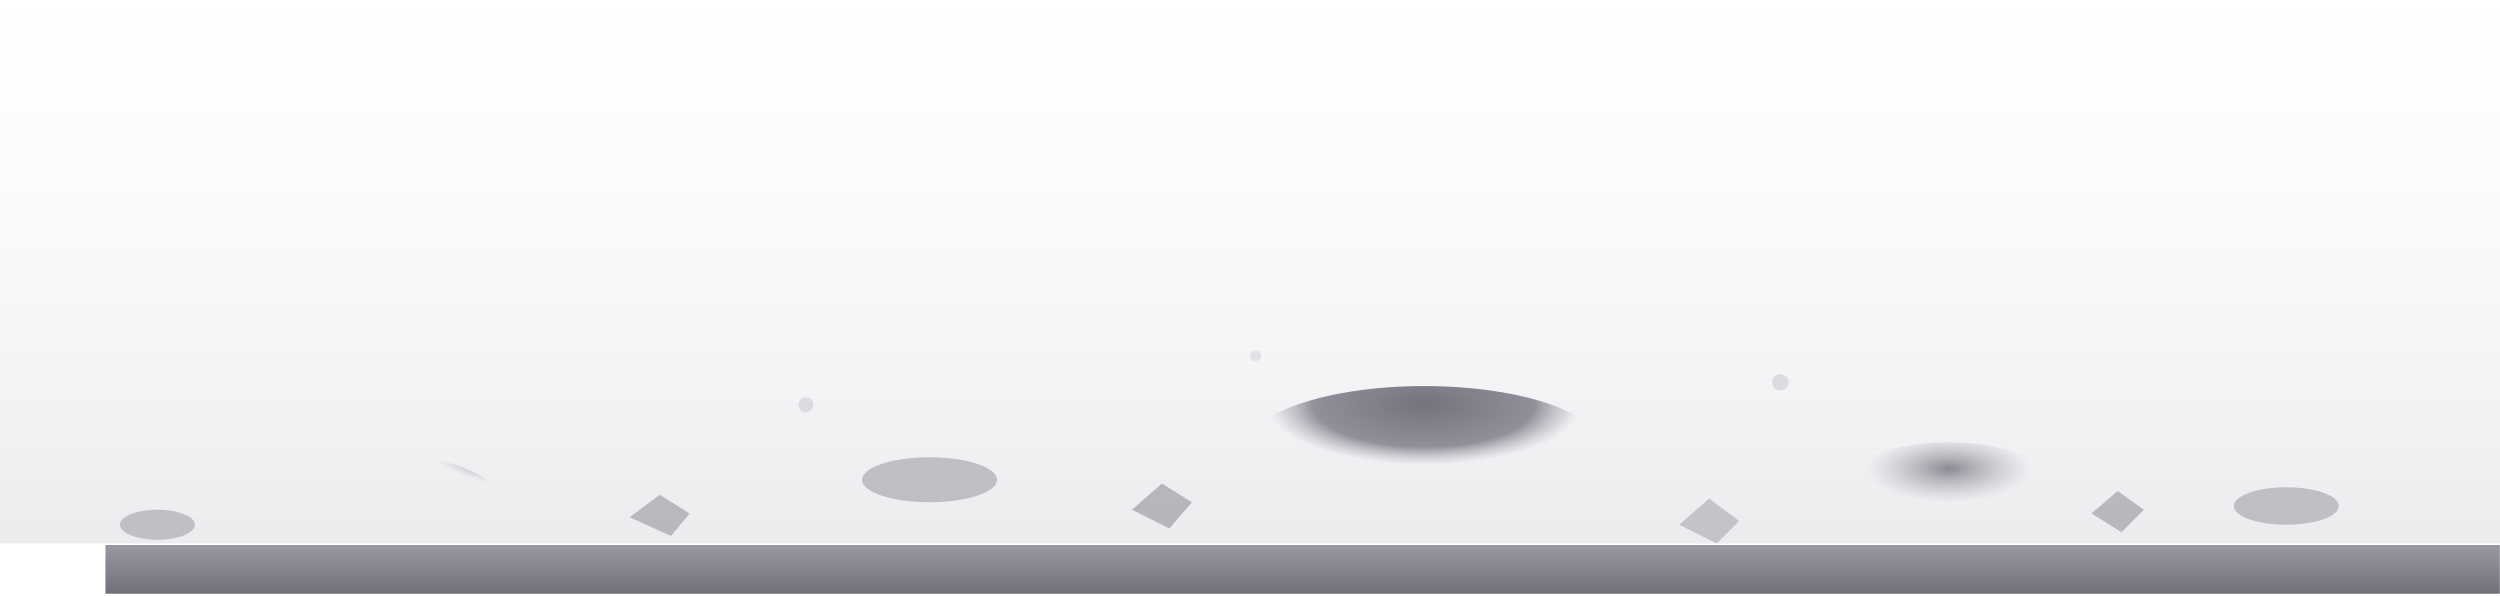
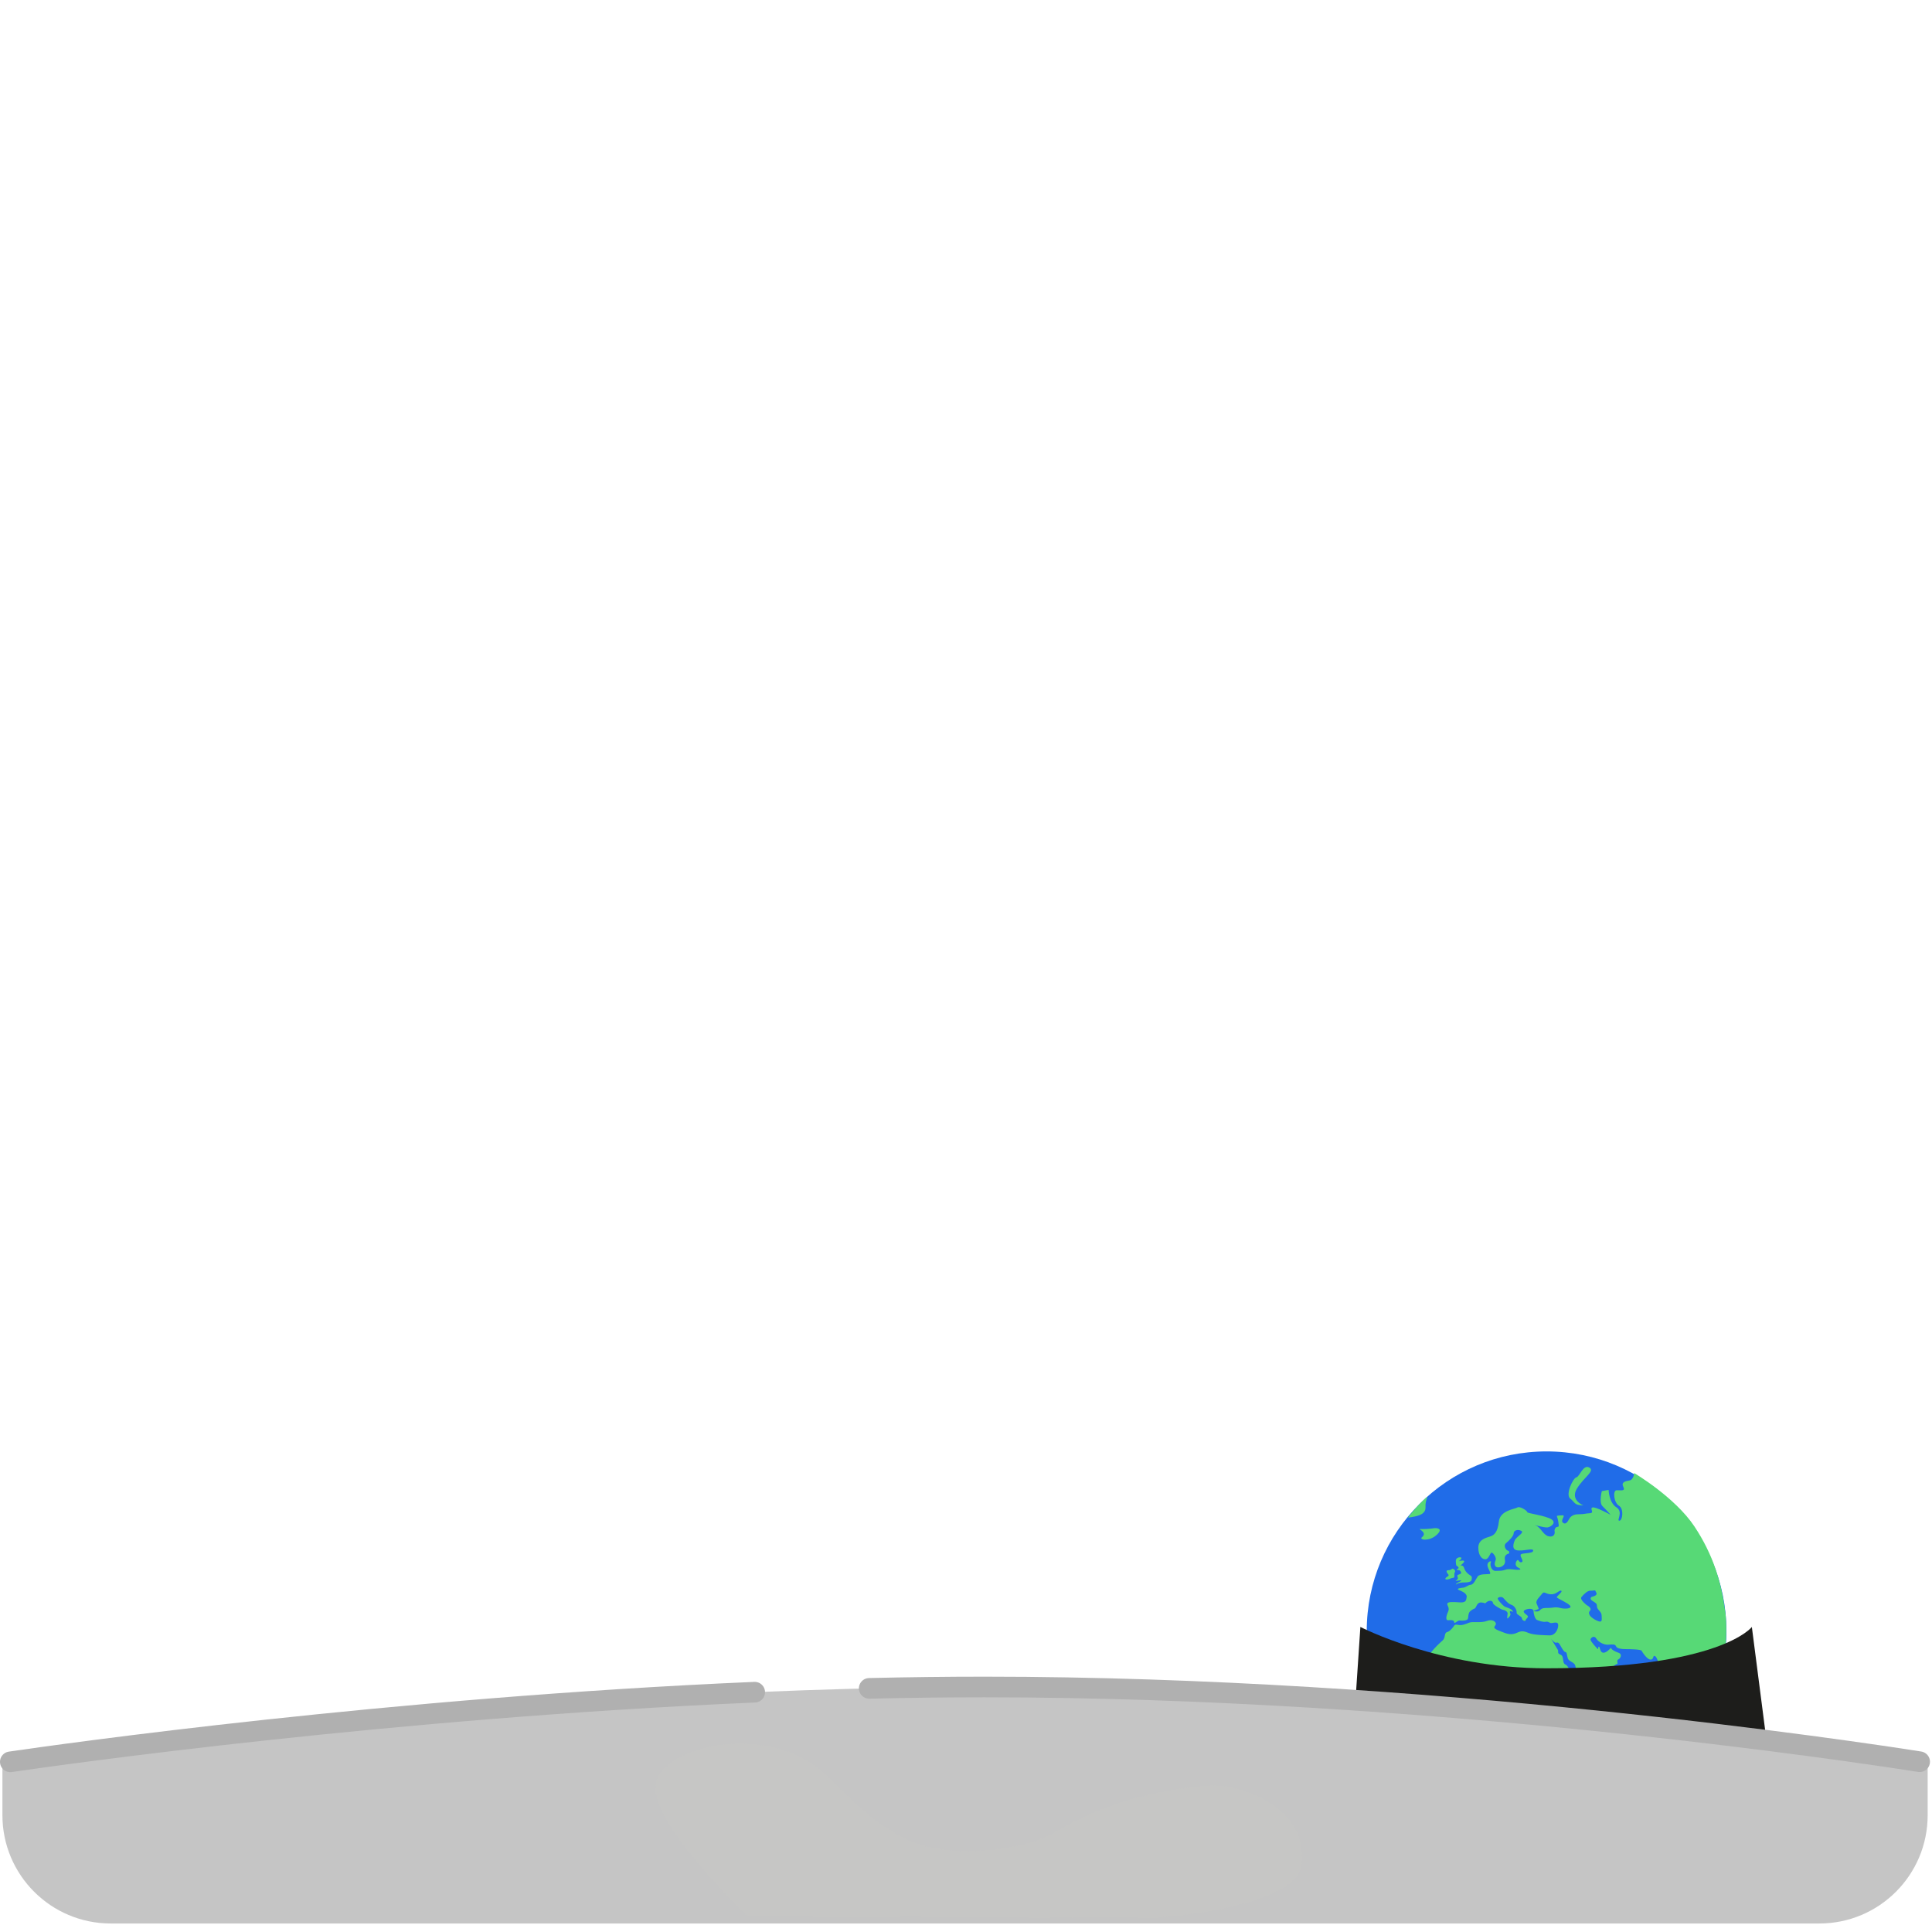
- <svg xmlns="http://www.w3.org/2000/svg" width="667" height="159" viewBox="0 0 667 159" fill="none" aria-hidden="true">
-   <defs>
-     <linearGradient id="moonSky" x1="333" y1="0" x2="333" y2="145" gradientUnits="userSpaceOnUse">
-       <stop stop-color="#E8E8EE" stop-opacity="0" />
-       <stop offset="1" stop-color="#C8C8D0" stop-opacity="0.35" />
-     </linearGradient>
-     <radialGradient id="craterA" cx="0" cy="0" r="1" gradientUnits="userSpaceOnUse" gradientTransform="translate(142 118) scale(28 12)">
-       <stop stop-color="#6E6E78" />
-       <stop offset="0.65" stop-color="#8A8A94" />
-       <stop offset="1" stop-color="#A8A8B2" stop-opacity="0" />
-     </radialGradient>
-     <radialGradient id="craterB" cx="0" cy="0" r="1" gradientUnits="userSpaceOnUse" gradientTransform="translate(380 108) scale(42 16)">
-       <stop stop-color="#656570" />
-       <stop offset="0.7" stop-color="#858590" />
-       <stop offset="1" stop-color="#A5A5AF" stop-opacity="0" />
-     </radialGradient>
-     <radialGradient id="craterC" cx="0" cy="0" r="1" gradientUnits="userSpaceOnUse" gradientTransform="translate(520 125) scale(22 9)">
-       <stop stop-color="#70707A" />
-       <stop offset="1" stop-color="#9C9CA6" stop-opacity="0" />
-     </radialGradient>
-     <linearGradient id="regolith" x1="333" y1="145" x2="333" y2="159" gradientUnits="userSpaceOnUse">
-       <stop stop-color="#9A9AA4" />
-       <stop offset="1" stop-color="#6E6E76" />
-     </linearGradient>
-   </defs>
-   <rect width="667" height="145" fill="url(#moonSky)" />
-   <ellipse cx="98" cy="132" rx="34" ry="11" fill="url(#craterA)" opacity="0.85" />
-   <ellipse cx="248" cy="128" rx="18" ry="6" fill="#8E8E98" opacity="0.5" />
-   <ellipse cx="380" cy="120" rx="48" ry="17" fill="url(#craterB)" opacity="0.9" />
-   <ellipse cx="520" cy="128" rx="26" ry="10" fill="url(#craterC)" opacity="0.8" />
-   <ellipse cx="610" cy="135" rx="14" ry="5" fill="#84848E" opacity="0.45" />
-   <ellipse cx="42" cy="140" rx="10" ry="4" fill="#7A7A84" opacity="0.4" />
-   <path d="M168 138L176 132L184 137L179 143Z" fill="#8C8C96" opacity="0.55" />
-   <path d="M302 136L310 129L318 134L312 141Z" fill="#7E7E88" opacity="0.5" />
-   <path d="M448 140L456 133L464 139L458 145Z" fill="#90909A" opacity="0.45" />
-   <path d="M558 137L565 131L572 136L566 142Z" fill="#82828C" opacity="0.5" />
-   <circle cx="215" cy="108" r="2" fill="#B0B0BA" opacity="0.35" />
-   <circle cx="335" cy="95" r="1.5" fill="#B8B8C2" opacity="0.3" />
-   <circle cx="475" cy="102" r="2.2" fill="#A8A8B2" opacity="0.32" />
-   <path d="M666.951 145.403H28.131V158.414H666.951V145.403Z" fill="url(#regolith)" />
+ <svg xmlns="http://www.w3.org/2000/svg" width="535" height="533" viewBox="0 0 535 533" fill="none" aria-hidden="true">
+   <path d="M378.467 451.731C378.467 479.235 400.765 501.532 428.27 501.532C455.774 501.532 478.071 479.235 478.071 451.731C478.071 424.226 455.774 401.928 428.27 401.928C400.765 401.928 378.467 424.226 378.467 451.731Z" fill="#206CE8" />
+   <path d="M389.879 420.272C392.305 419.914 394.837 419.551 394.743 417.364C394.696 416.257 394.897 415.544 395.239 414.672C395.575 413.82 391.538 417.968 389.879 420.272Z" fill="#57D976" />
+   <path d="M419.589 426.299C419.589 426.299 418.206 428.864 419.934 429.28C421.663 429.694 424.646 428.524 424.559 429.43C424.473 430.336 421.372 429.933 421.101 430.524C420.831 431.116 422.138 432.336 421.36 432.6C420.582 432.864 420.539 431.582 420.064 432.147C419.589 432.713 419.502 433.695 420.41 434.109C421.316 434.524 421.145 434.713 420.237 434.713C419.33 434.713 417.816 434.336 416.909 434.676C416 435.015 415.462 434.978 414.186 435.015C412.909 435.052 412.519 433.237 412.846 432.638C413.173 432.039 411.848 432.418 411.895 433.43C411.942 434.443 413.161 435.775 412.457 435.882C411.753 435.991 409.734 435.769 409.172 436.6C408.611 437.43 408.092 438.788 407.27 438.863C406.449 438.94 405.952 439.576 405.196 439.656C404.441 439.737 403.098 439.91 403.985 440.298C404.873 440.685 406.275 441.279 406.147 442.222C406.016 443.166 405.974 443.845 404.245 443.732C402.515 443.62 400.917 443.505 400.787 444.071C400.657 444.638 401.521 445.182 401.003 446.298C400.484 447.414 400.208 448.762 401.046 448.675C401.884 448.589 402.689 448.638 402.689 449.242C402.689 449.845 403.659 448.653 404.245 448.75C404.83 448.849 406.351 448.832 406.493 448.222C406.635 447.612 406.579 447.053 406.837 446.562C407.097 446.072 407.832 445.619 408.351 445.43C408.87 445.242 408.87 443.581 410.339 443.77C411.809 443.959 410.857 444.26 411.722 443.62C412.586 442.978 413.465 443.403 413.408 443.883C413.351 444.362 415.77 445.777 416.303 445.829C416.835 445.881 417.517 446.371 417.488 446.811C417.458 447.251 417.235 448.245 417.458 448.182C417.681 448.117 418.406 447.302 418.257 446.914C418.109 446.526 417.932 446.036 418.464 446.191C418.997 446.346 419.175 446.526 418.732 445.932C418.287 445.338 416.925 445.104 416.511 444.795C416.095 444.484 414.615 442.985 414.764 442.597C414.912 442.209 415.859 442.106 416.243 442.468C416.629 442.829 417.517 444.096 418.524 444.407C419.531 444.717 420.064 446.009 419.975 446.579C419.886 447.147 421.441 447.576 421.441 448.152C421.441 448.73 422.424 449.11 422.463 448.703C422.502 448.297 423.324 447.872 423.063 447.497C422.804 447.121 421.441 446.474 422.133 445.949C422.823 445.424 424.629 445.246 424.656 446.132C424.685 447.02 425.071 448.378 425.618 448.599C426.166 448.82 427.24 449.244 428.066 449.096C428.892 448.947 428.989 449.521 429.693 449.456C430.397 449.393 431.502 448.954 431.49 450.092C431.477 451.231 430.64 452.912 429.086 452.869C427.532 452.827 424.764 452.763 423.5 452.276C422.238 451.789 421.558 451.471 420.272 452.064C418.984 452.658 418.061 452.742 416.289 452.042C414.517 451.343 413.278 450.983 414.007 450.199C414.735 449.414 413.545 448.206 411.796 448.862C410.049 449.521 407.862 448.942 406.823 449.356C405.783 449.768 404.838 450.154 403.924 449.988C403.011 449.823 402.861 449.903 402.68 450.182C402.5 450.462 401.598 451.74 400.718 451.966C399.836 452.193 400.352 453.51 399.506 454.249C398.661 454.986 395.294 458.094 395.294 459.517C395.294 460.94 395.497 462.542 394.887 463.253C394.275 463.964 395.64 465.641 396.515 466.277C397.392 466.914 400.32 470.309 401.95 470.309C403.579 470.309 403.648 469.835 405.346 469.953C407.044 470.072 409.014 468.352 409.896 468.886C410.779 469.42 411.171 470.484 412.477 470.546C413.784 470.608 413.929 471.302 413.564 472.385C413.2 473.467 412.894 473.89 413.8 475C414.708 476.108 416.583 477.903 416.34 479.645C416.098 481.388 414.95 481.177 415.071 484.186C415.192 487.196 416.462 485.664 416.643 487.354C416.825 489.043 418.702 492.325 418.819 493.215C418.937 494.104 418.88 495.697 420.09 495.855C421.299 496.013 424.989 495.697 426.258 494.271C427.529 492.845 429.222 490.258 429.585 489.466C429.948 488.674 432.383 488.527 431.823 487.143C431.262 485.76 431.398 485.243 432.73 484.82C434.059 484.398 436.541 483.695 435.259 479.459C433.977 475.222 435.9 474.583 436.633 473.944C437.365 473.304 443.43 467.768 443.43 466.764C443.43 465.762 443.152 465.64 443.152 465.64L437.995 466.339C437.995 466.339 437.403 465.67 437.508 465.426C437.613 465.183 436.602 464.058 435.661 463.754C434.721 463.45 434.547 461.411 433.501 460.956C432.456 460.499 433.258 458.674 432.143 458.218C431.028 457.762 431.724 457.396 431.341 456.788C430.958 456.18 429.53 453.838 429.53 453.838C429.53 453.838 430.45 455.017 430.888 454.902C431.327 454.787 431.551 454.842 431.864 455.298C432.177 455.754 432.979 457.488 433.501 457.488C434.024 457.488 433.85 459.009 434.372 459.617C434.895 460.225 436.115 460.407 436.254 461.411C436.394 462.416 437.667 465.13 438.239 465.031C438.813 464.932 443.499 463.388 443.988 463.054C444.476 462.72 444.502 462.333 445.242 462.263C445.981 462.193 445.991 461.571 446.392 461.563C446.793 461.556 447.263 460.894 447.75 460.802C448.238 460.712 447.472 459.83 448.134 459.526C448.796 459.222 449.284 458.035 448.238 457.701C447.193 457.366 446.119 456.742 446.183 456.362C446.245 455.982 445.068 457.701 444.022 457.67C442.978 457.64 443.116 456.028 442.769 455.998C442.42 455.966 442.699 456.91 442.42 456.636C442.142 456.362 440.435 454.537 440.435 454.051C440.435 453.564 441.444 452.773 442.002 453.716C442.559 454.659 444.072 455.532 445.347 455.449C446.621 455.367 447.263 455.267 447.506 455.906C447.75 456.545 449.098 456.681 450.188 456.681C451.276 456.681 454.388 456.725 454.596 457.134C454.803 457.542 456.099 459.578 457.084 459.578C458.069 459.578 457.603 458.129 458.38 458.673C459.158 459.216 459.677 462.43 459.936 463.699C460.196 464.966 461.803 467.682 462.477 467.682C463.151 467.682 464.603 466.323 463.98 464.921C463.358 463.517 467.297 460.064 467.955 459.805C468.612 459.546 468.868 458.382 470.418 458.455C471.968 458.529 472.18 459.17 472.881 459.756C473.583 460.341 473.506 463.013 474.142 462.857C474.777 462.701 477.031 462.491 477.031 462.491C477.031 462.491 478.679 453.203 477.728 446.201C476.617 438.033 474.409 430.539 469.212 422.705C463.83 414.594 452.538 407.925 452.538 407.925C452.538 407.925 452.397 409.792 451.184 409.984C449.969 410.177 448.873 410.481 449.529 411.767C450.184 413.055 448.756 412.634 447.652 412.682C446.548 412.731 446.878 416.103 448.314 416.971C449.749 417.838 449.307 421.115 448.424 421.115C447.542 421.115 449.638 418.705 447.596 417.404C445.555 416.103 445.444 412.587 445.444 412.587L443.568 412.923C443.568 412.923 442.74 416.103 443.734 417.067C444.727 418.03 445.996 419.477 445.996 419.477C445.996 419.477 441.822 417.177 440.975 417.453C440.126 417.729 441.636 418.979 440.256 419.042C438.878 419.106 438.821 419.332 437.056 419.332C435.29 419.332 434.683 420.295 434.408 420.825C434.132 421.356 433.559 422.335 432.783 421.657C432.008 420.98 433.689 419.625 432.697 419.625C431.706 419.625 431.102 419.776 431.102 419.776C431.102 419.776 431.534 421.13 431.534 421.544C431.534 421.958 431.877 422.824 431.317 422.824C430.758 422.824 430.37 423.501 430.499 424.14C430.629 424.78 430.241 425.796 428.775 425.42C427.31 425.043 426.62 422.899 425.284 422.447C423.949 421.996 427.526 423.087 428.516 422.974C429.508 422.861 431.569 421.397 428.904 420.378C426.24 419.36 422.915 419.099 422.915 418.722C422.915 418.345 420.839 417.01 420.195 417.452C419.552 417.894 415.401 418.24 415.068 421.307C414.735 424.374 413.692 425.121 412.742 425.452C411.792 425.783 409.369 426.218 409.369 428.545C409.369 430.874 410.455 431.884 411.403 431.793C412.35 431.701 412.666 429.771 413.122 429.955C413.577 430.139 414.49 431.395 414.139 432.129C413.789 432.864 413.754 433.905 414.666 434.028C415.577 434.151 417.044 433.501 416.735 431.946C416.428 430.39 417.823 430.23 417.823 430.23C417.823 430.23 418.209 429.587 417.543 429.403C416.875 429.22 416.315 427.903 417.016 427.351C417.717 426.8 419.166 425.384 419.156 424.625C419.147 423.865 420.174 423.401 421.192 423.89C422.209 424.38 420.372 425.246 419.589 426.299Z" fill="#57D976" />
+   <path d="M403.149 438.808C403.149 438.808 403.932 438.199 405.21 438.225C406.489 438.25 407.458 438.031 407.506 437.515C407.554 436.998 407.768 436.627 407.129 436.247C406.489 435.866 405.735 435.18 405.444 434.217C405.153 433.253 404.369 433.557 404.369 433.557C404.369 433.557 405.707 432.568 405.415 432.264C405.125 431.96 403.962 432.34 403.962 432.34C403.962 432.34 405.066 431.477 404.571 431.3C404.078 431.123 403.211 431.422 403.149 432.061C403.087 432.7 403.265 433.507 403.265 433.507C403.265 433.507 404.18 434.082 403.845 434.294C403.511 434.503 403.149 434.77 403.555 434.776C403.962 434.78 404.292 434.72 404.571 435.383C404.85 436.047 403.497 435.917 403.555 436.373C403.612 436.83 403.991 437.185 403.265 437.616C402.538 438.047 404.367 437.496 404.631 437.667C404.895 437.837 403.178 438.275 403.149 438.808Z" fill="#57D976" />
+   <path d="M401.435 437.235C401.435 437.235 400.25 437.637 400.243 437.185C400.237 436.732 401.434 436.448 401.114 436.067C400.794 435.687 400.097 434.825 401.085 434.825C402.073 434.825 401.957 434.217 402.422 434.445C402.887 434.674 403.09 435.028 402.829 435.459C402.567 435.89 402.986 436.882 402.422 436.931C401.857 436.98 401.435 437.235 401.435 437.235Z" fill="#57D976" />
+   <path d="M424.658 446.131C424.658 446.131 425.902 446.538 426.449 445.889C426.995 445.242 427.737 445.277 428.869 445.277C430 445.277 430.664 444.902 432.029 445.277C433.396 445.651 435.471 445.462 434.762 444.629C434.051 443.797 431.117 442.6 431.093 442.312C431.068 442.025 432.889 440.711 432.302 440.506C431.718 440.302 430.95 441.591 429.454 441.494C427.958 441.397 427.584 440.574 427.073 441.29C426.562 442.006 425.122 443.165 425.512 444.049C425.902 444.936 426.098 445.549 426.098 445.549L424.658 446.131Z" fill="#206CE8" />
+   <path d="M440.723 442.223C440.723 442.223 440.034 442.72 440.963 443.322C441.894 443.925 442.222 443.977 442.222 444.866C442.222 445.757 443.512 446.281 443.512 447.327C443.512 448.374 443.932 449.605 442.163 448.767C440.394 447.929 439.554 446.856 440.274 446.071C440.993 445.285 439.404 444.501 439.404 444.501C439.404 444.501 437.349 442.953 437.935 442.249C438.52 441.545 439.61 440.432 440.424 440.496C441.237 440.558 441.742 440.233 441.803 440.574C441.862 440.914 442.942 441.726 440.723 442.223Z" fill="#206CE8" />
+   <path d="M393.756 425.687C392.845 426.403 395.686 426.976 397.788 425.091C399.889 423.207 397.737 423.08 397.05 423.207C396.362 423.334 394.04 423.506 393.246 423.406C392.451 423.308 395.46 424.348 393.756 425.687Z" fill="#57D976" />
+   <path d="M438.465 416.887C438.465 416.887 434.711 415.436 436.68 412.215C438.649 408.995 441.801 407.339 440.094 406.391C438.388 405.441 437.456 408.896 436.526 409.099C435.594 409.302 433.413 413.903 434.819 414.992C436.224 416.079 435.828 416.82 438.465 416.887Z" fill="#57D976" />
+   <path d="M441.987 481.088C441.987 481.088 442.906 482.961 441.435 484.94C439.965 486.92 440.434 488.976 439.351 489.166C438.269 489.357 437.527 489.125 437.452 488.417C437.377 487.709 438.277 485.626 438.126 484.94C437.975 484.254 437.238 483.474 439.168 482.746C441.098 482.02 441.252 482.533 441.987 481.088Z" fill="#57D976" />
+   <path d="M494.075 519.989H372.082L376.711 450.536C376.711 450.536 398.687 461.986 428.268 461.986C476.491 461.986 485.114 450.536 485.114 450.536L494.075 519.989Z" fill="#1D1D1B" />
+   <path d="M503.802 532.657H30.669C14.101 532.657 0.67 519.226 0.67 502.658V488.212C0.67 488.212 139.781 467.162 272.609 467.162C405.436 467.162 533.8 488.212 533.8 488.212V502.658C533.8 519.226 520.37 532.657 503.802 532.657Z" fill="#C5C5C5" />
+   <path d="M240.698 467.545C251.326 467.298 261.987 467.164 272.609 467.164C395.219 467.164 514.028 485.099 531.579 487.858" stroke="#B0B0B0" stroke-width="5.714" stroke-miterlimit="10" stroke-linecap="round" />
+   <path d="M2.857 487.889C17.9 485.695 108.457 472.942 208.991 468.605" stroke="#B0B0B0" stroke-width="5.714" stroke-miterlimit="10" stroke-linecap="round" />
+   <path d="M228.632 491.466C237.14 499.794 245.362 508.303 256.34 511.27C267.269 514.224 284.549 512.063 292.477 507.242C304.213 500.105 319.649 495.324 335.753 494.457C343.008 494.066 362.579 500.183 360.364 516.523C358.735 528.547 320.492 531.054 320.492 531.054L207.117 530.784C207.117 530.784 179.921 504.859 181.556 494.224C183.265 483.106 213.539 476.693 228.632 491.466Z" fill="#C6C6C5" />
</svg>
